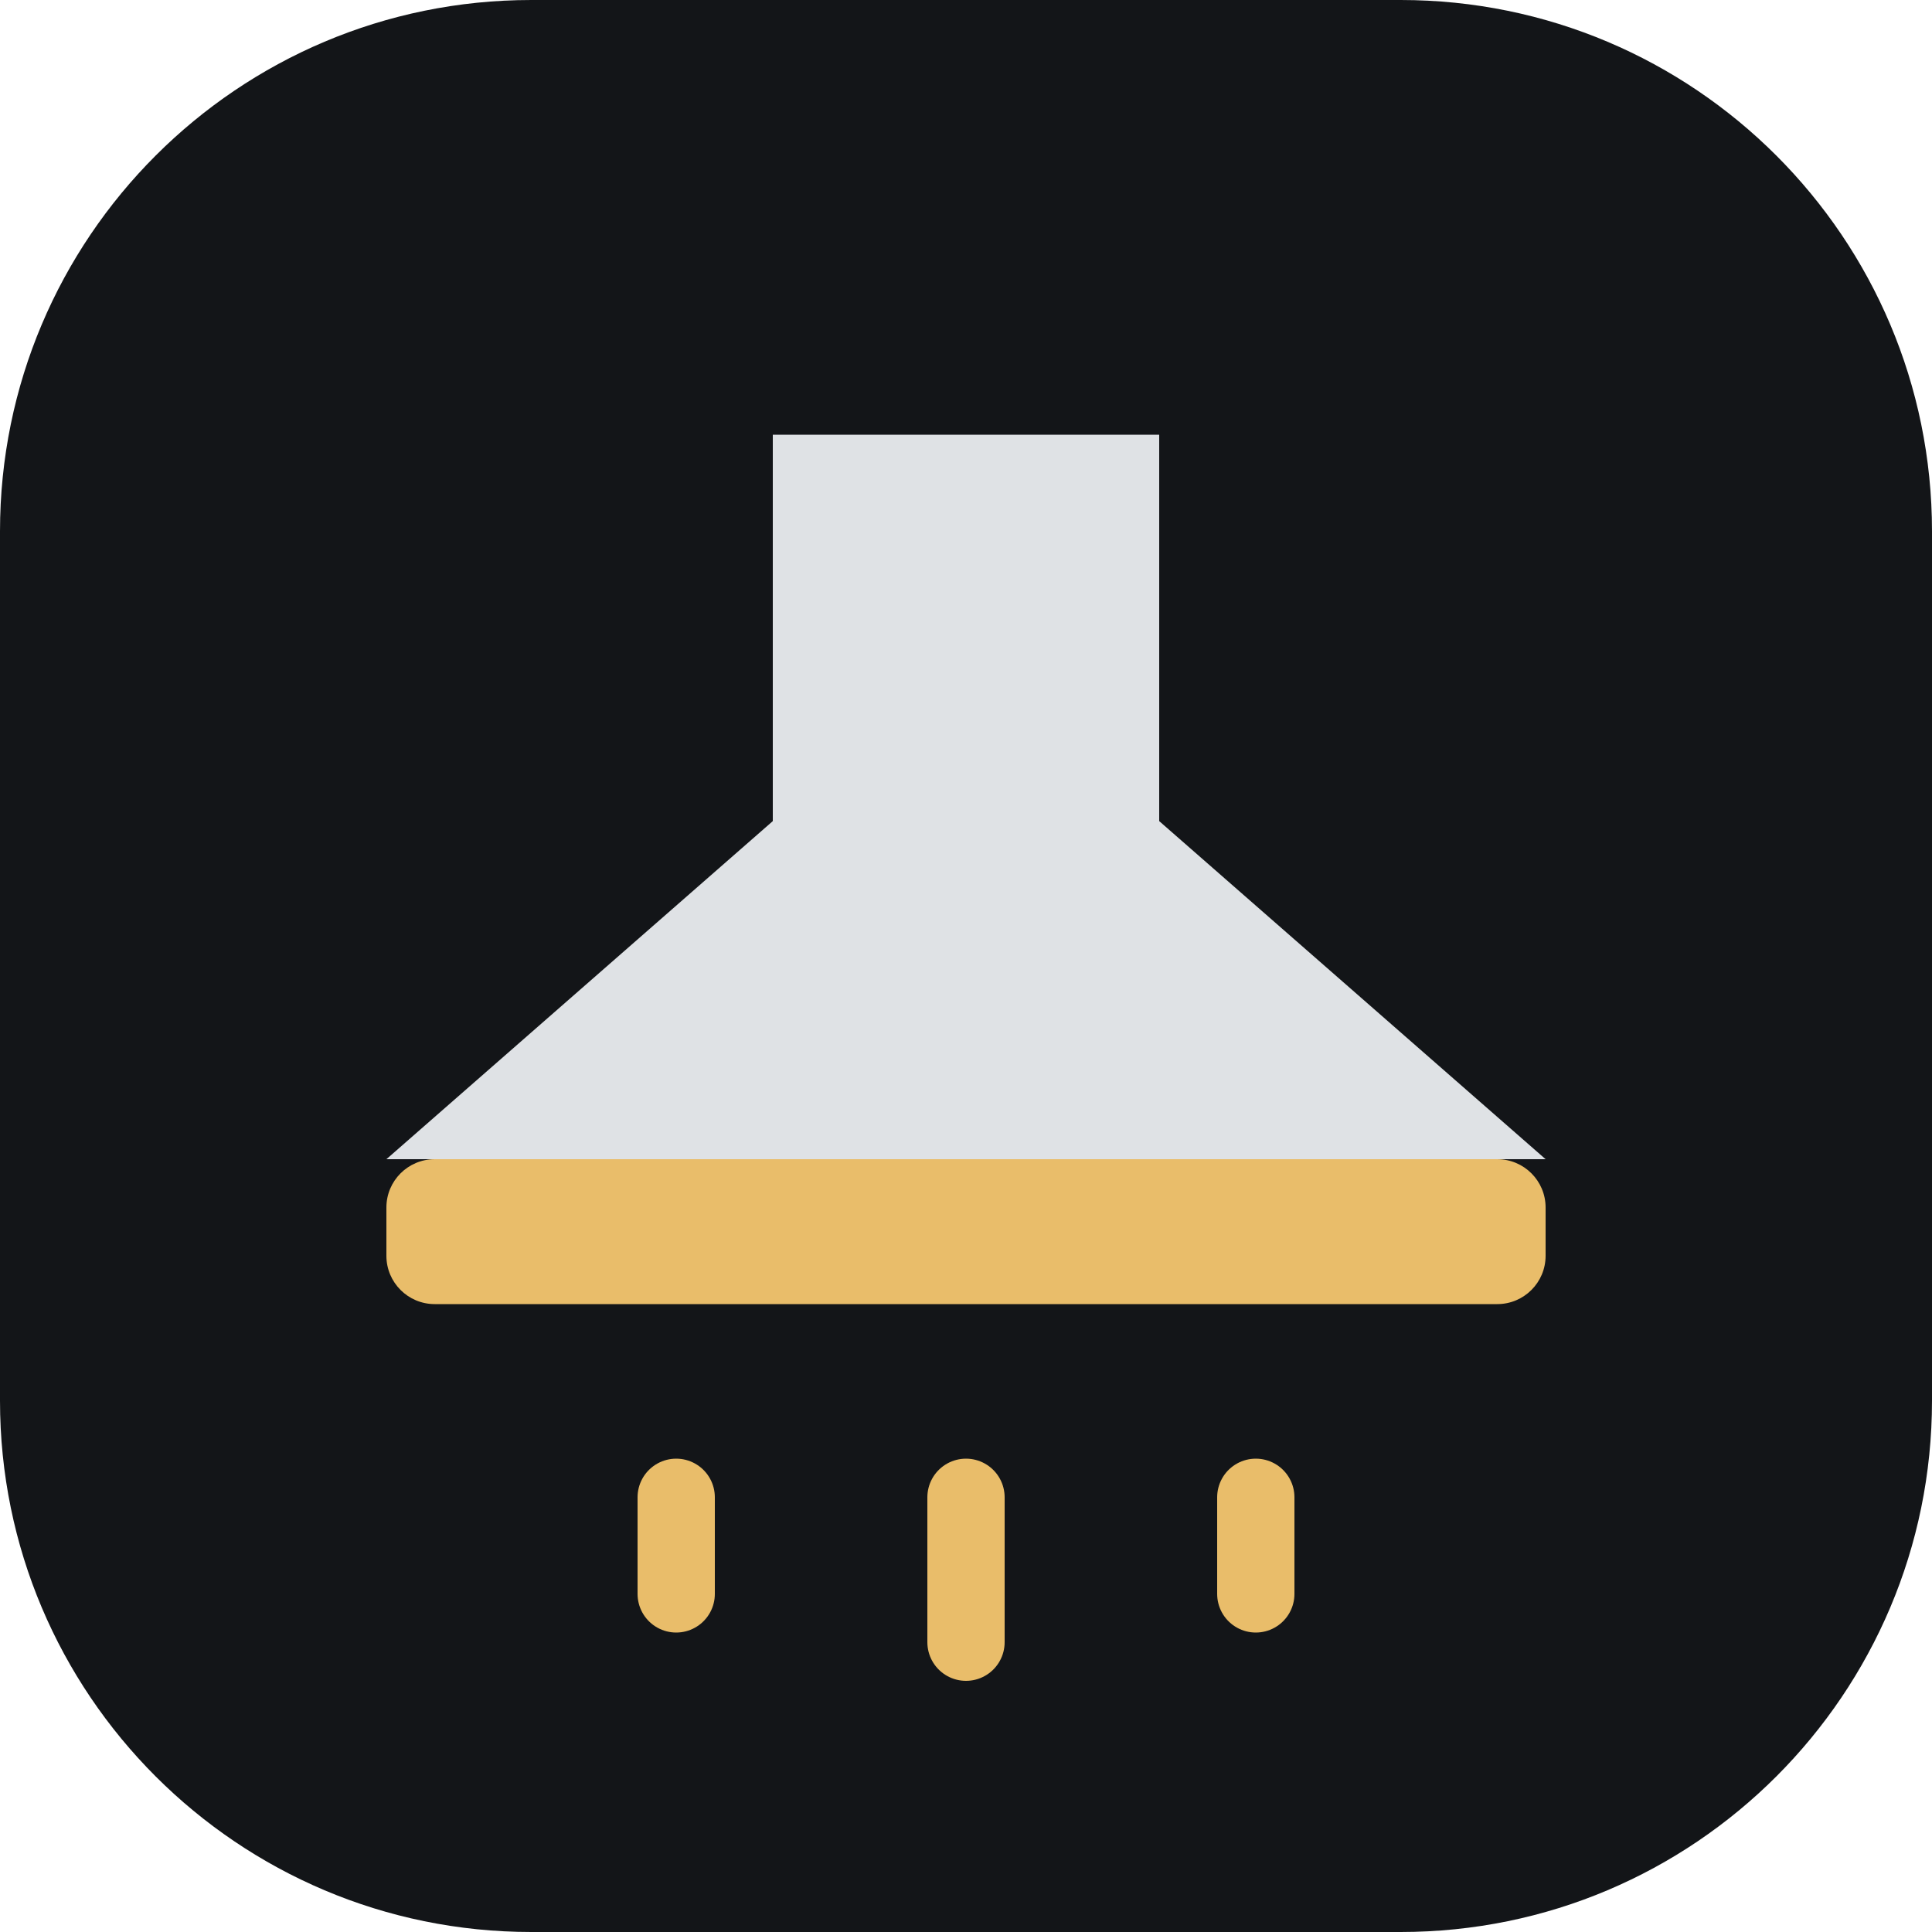
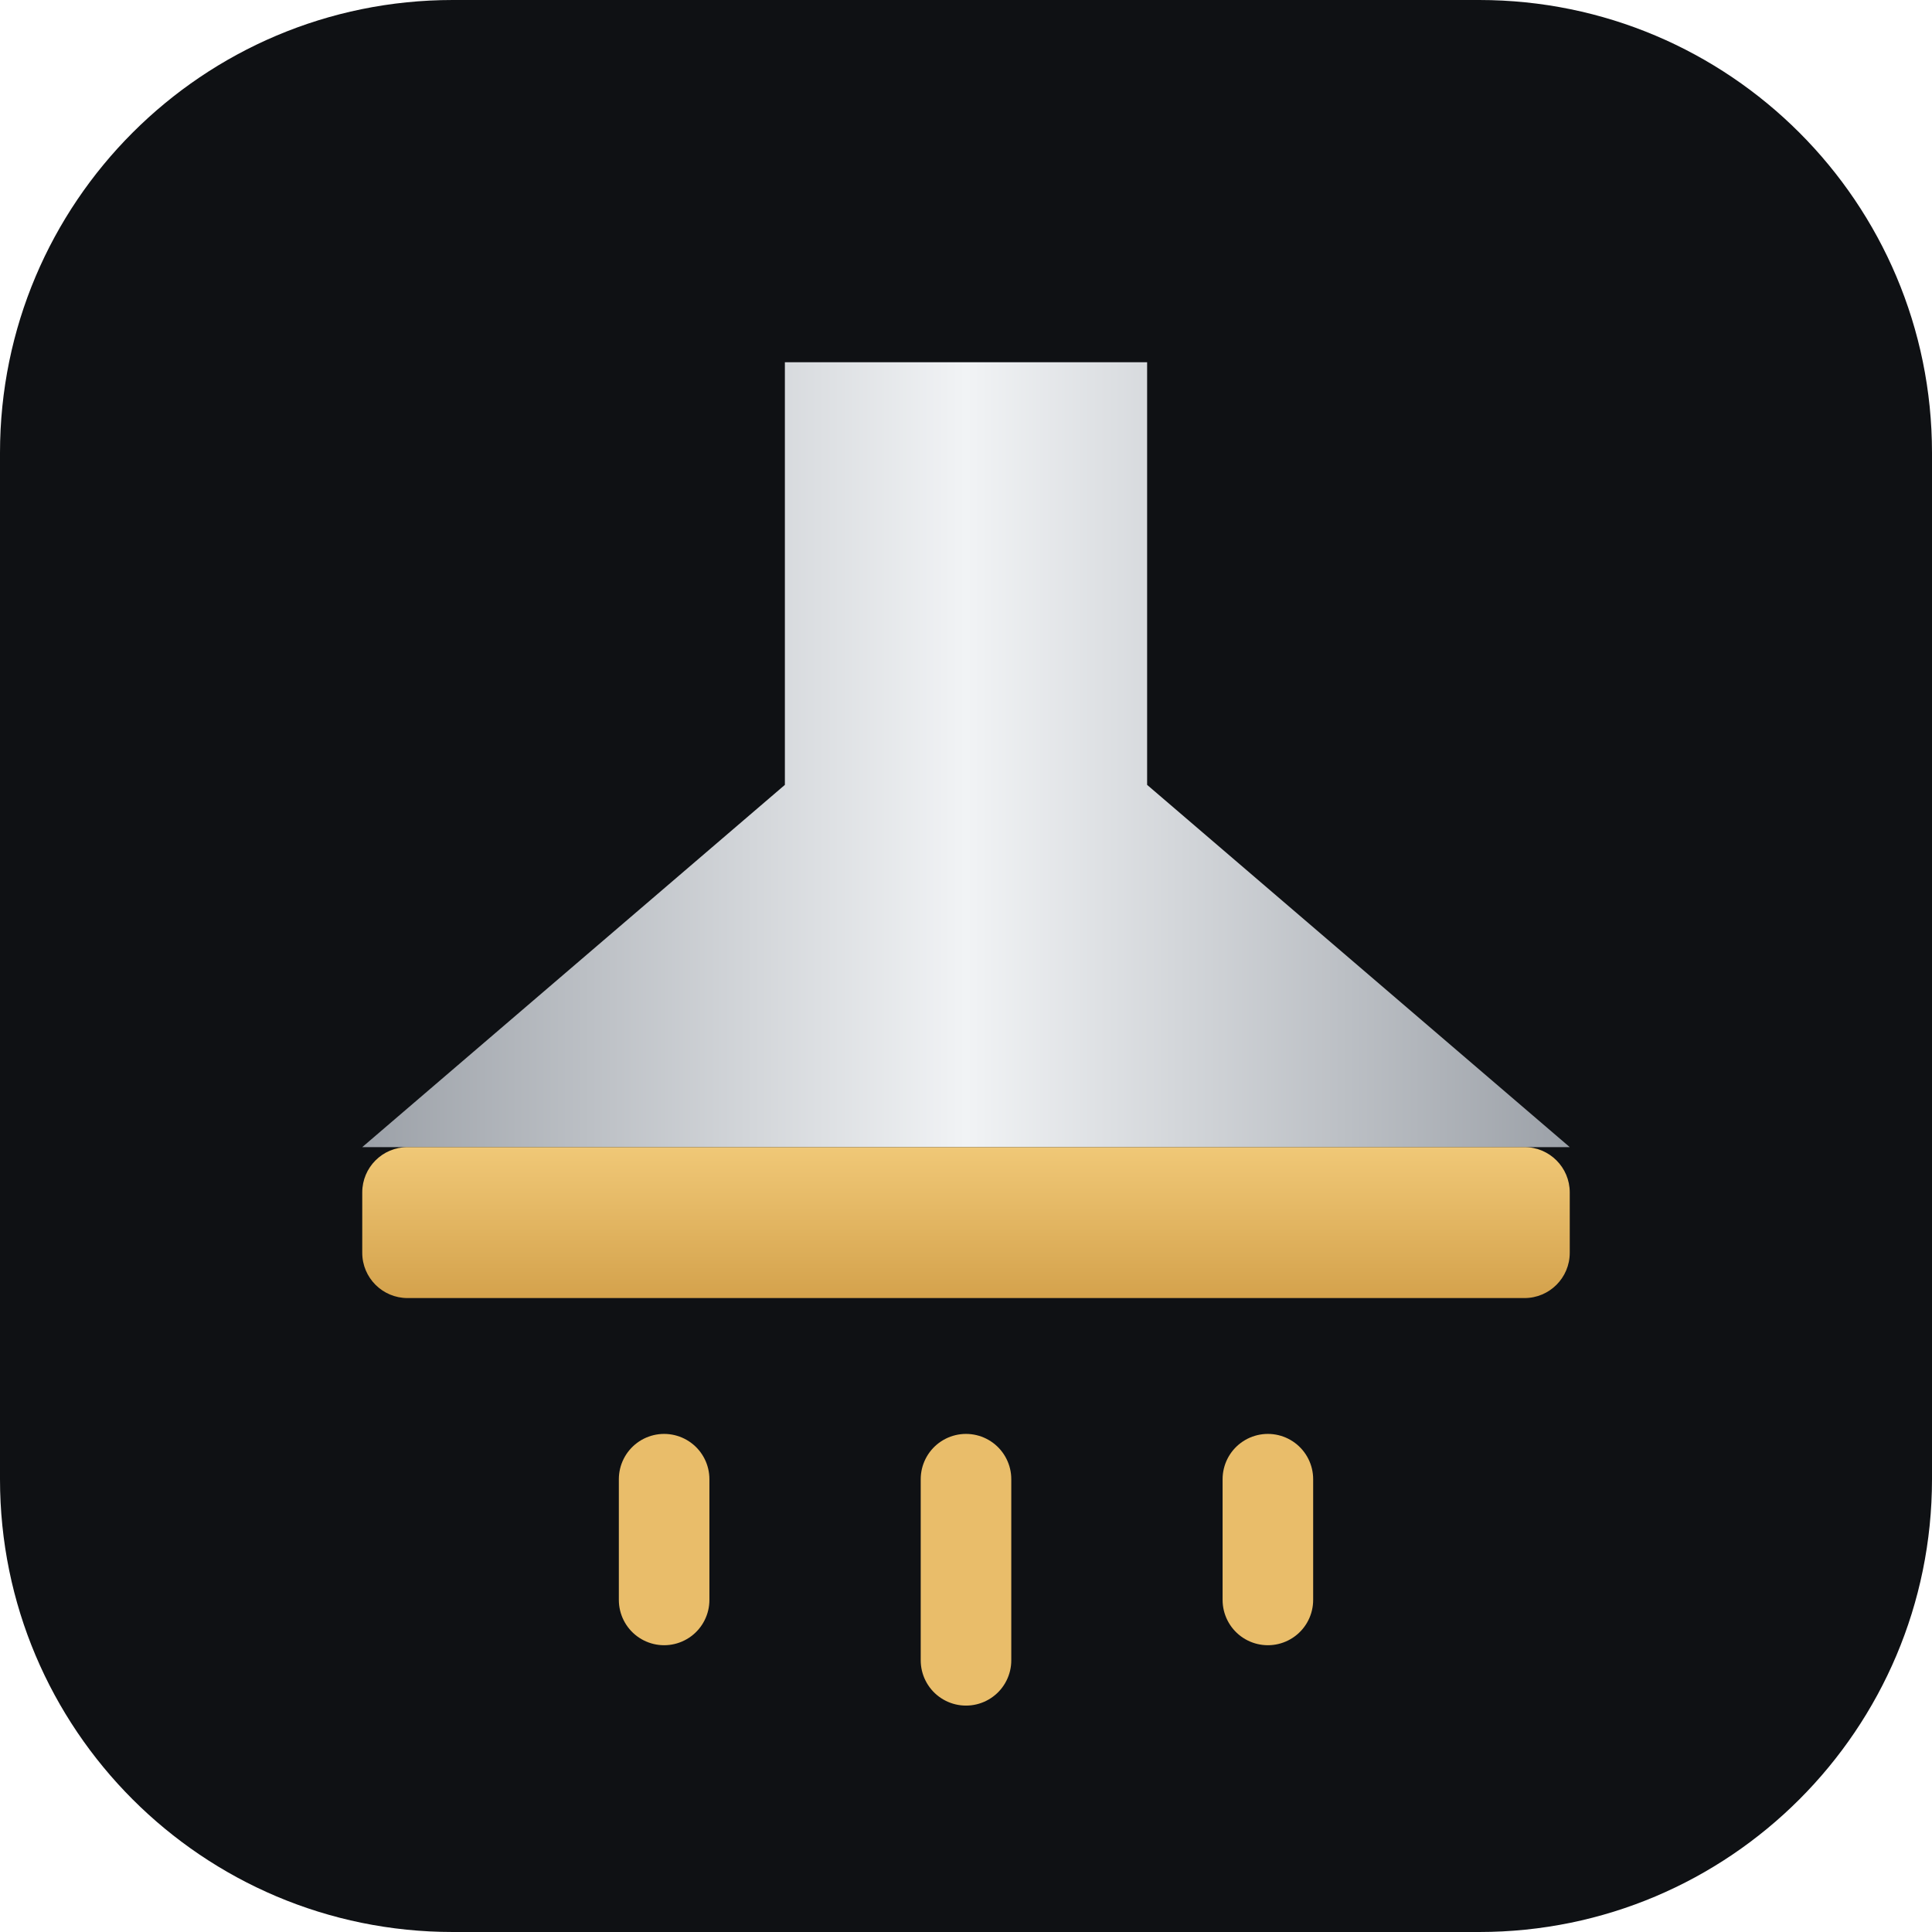
- <svg xmlns="http://www.w3.org/2000/svg" viewBox="0 0 40 40">
-   <rect width="40" height="40" rx="11" fill="#131518" />
-   <path d="M16 9h8v8l8 7H8l8-7z" fill="#dfe2e5" />
-   <rect x="8" y="24" width="24" height="3" rx="1" fill="#e9bd6a" />
-   <path d="M14 31v2M20 31v3M26 31v2" stroke="#e9bd6a" stroke-width="1.6" stroke-linecap="round" />
+ <svg xmlns="http://www.w3.org/2000/svg" viewBox="0 0 64 64">
+   <defs>
+     <linearGradient id="s" x1="0" y1="0" x2="1" y2="0">
+       <stop offset="0" stop-color="#9ca1a8" />
+       <stop offset=".5" stop-color="#f1f3f5" />
+       <stop offset="1" stop-color="#9ca1a8" />
+     </linearGradient>
+     <linearGradient id="g" x1="0" y1="0" x2="0" y2="1">
+       <stop offset="0" stop-color="#f0c877" />
+       <stop offset="1" stop-color="#d4a24c" />
+     </linearGradient>
+   </defs>
+   <rect width="64" height="64" rx="15" fill="#0f1114" />
+   <path d="M26 12h12v14l14 12H12l14-12z" fill="url(#s)" />
+   <rect x="12" y="38" width="40" height="5" rx="1.5" fill="url(#g)" />
+   <path d="M22 49v4M32 49v6M42 49v4" stroke="#e9bd6a" stroke-width="3" stroke-linecap="round" />
</svg>
